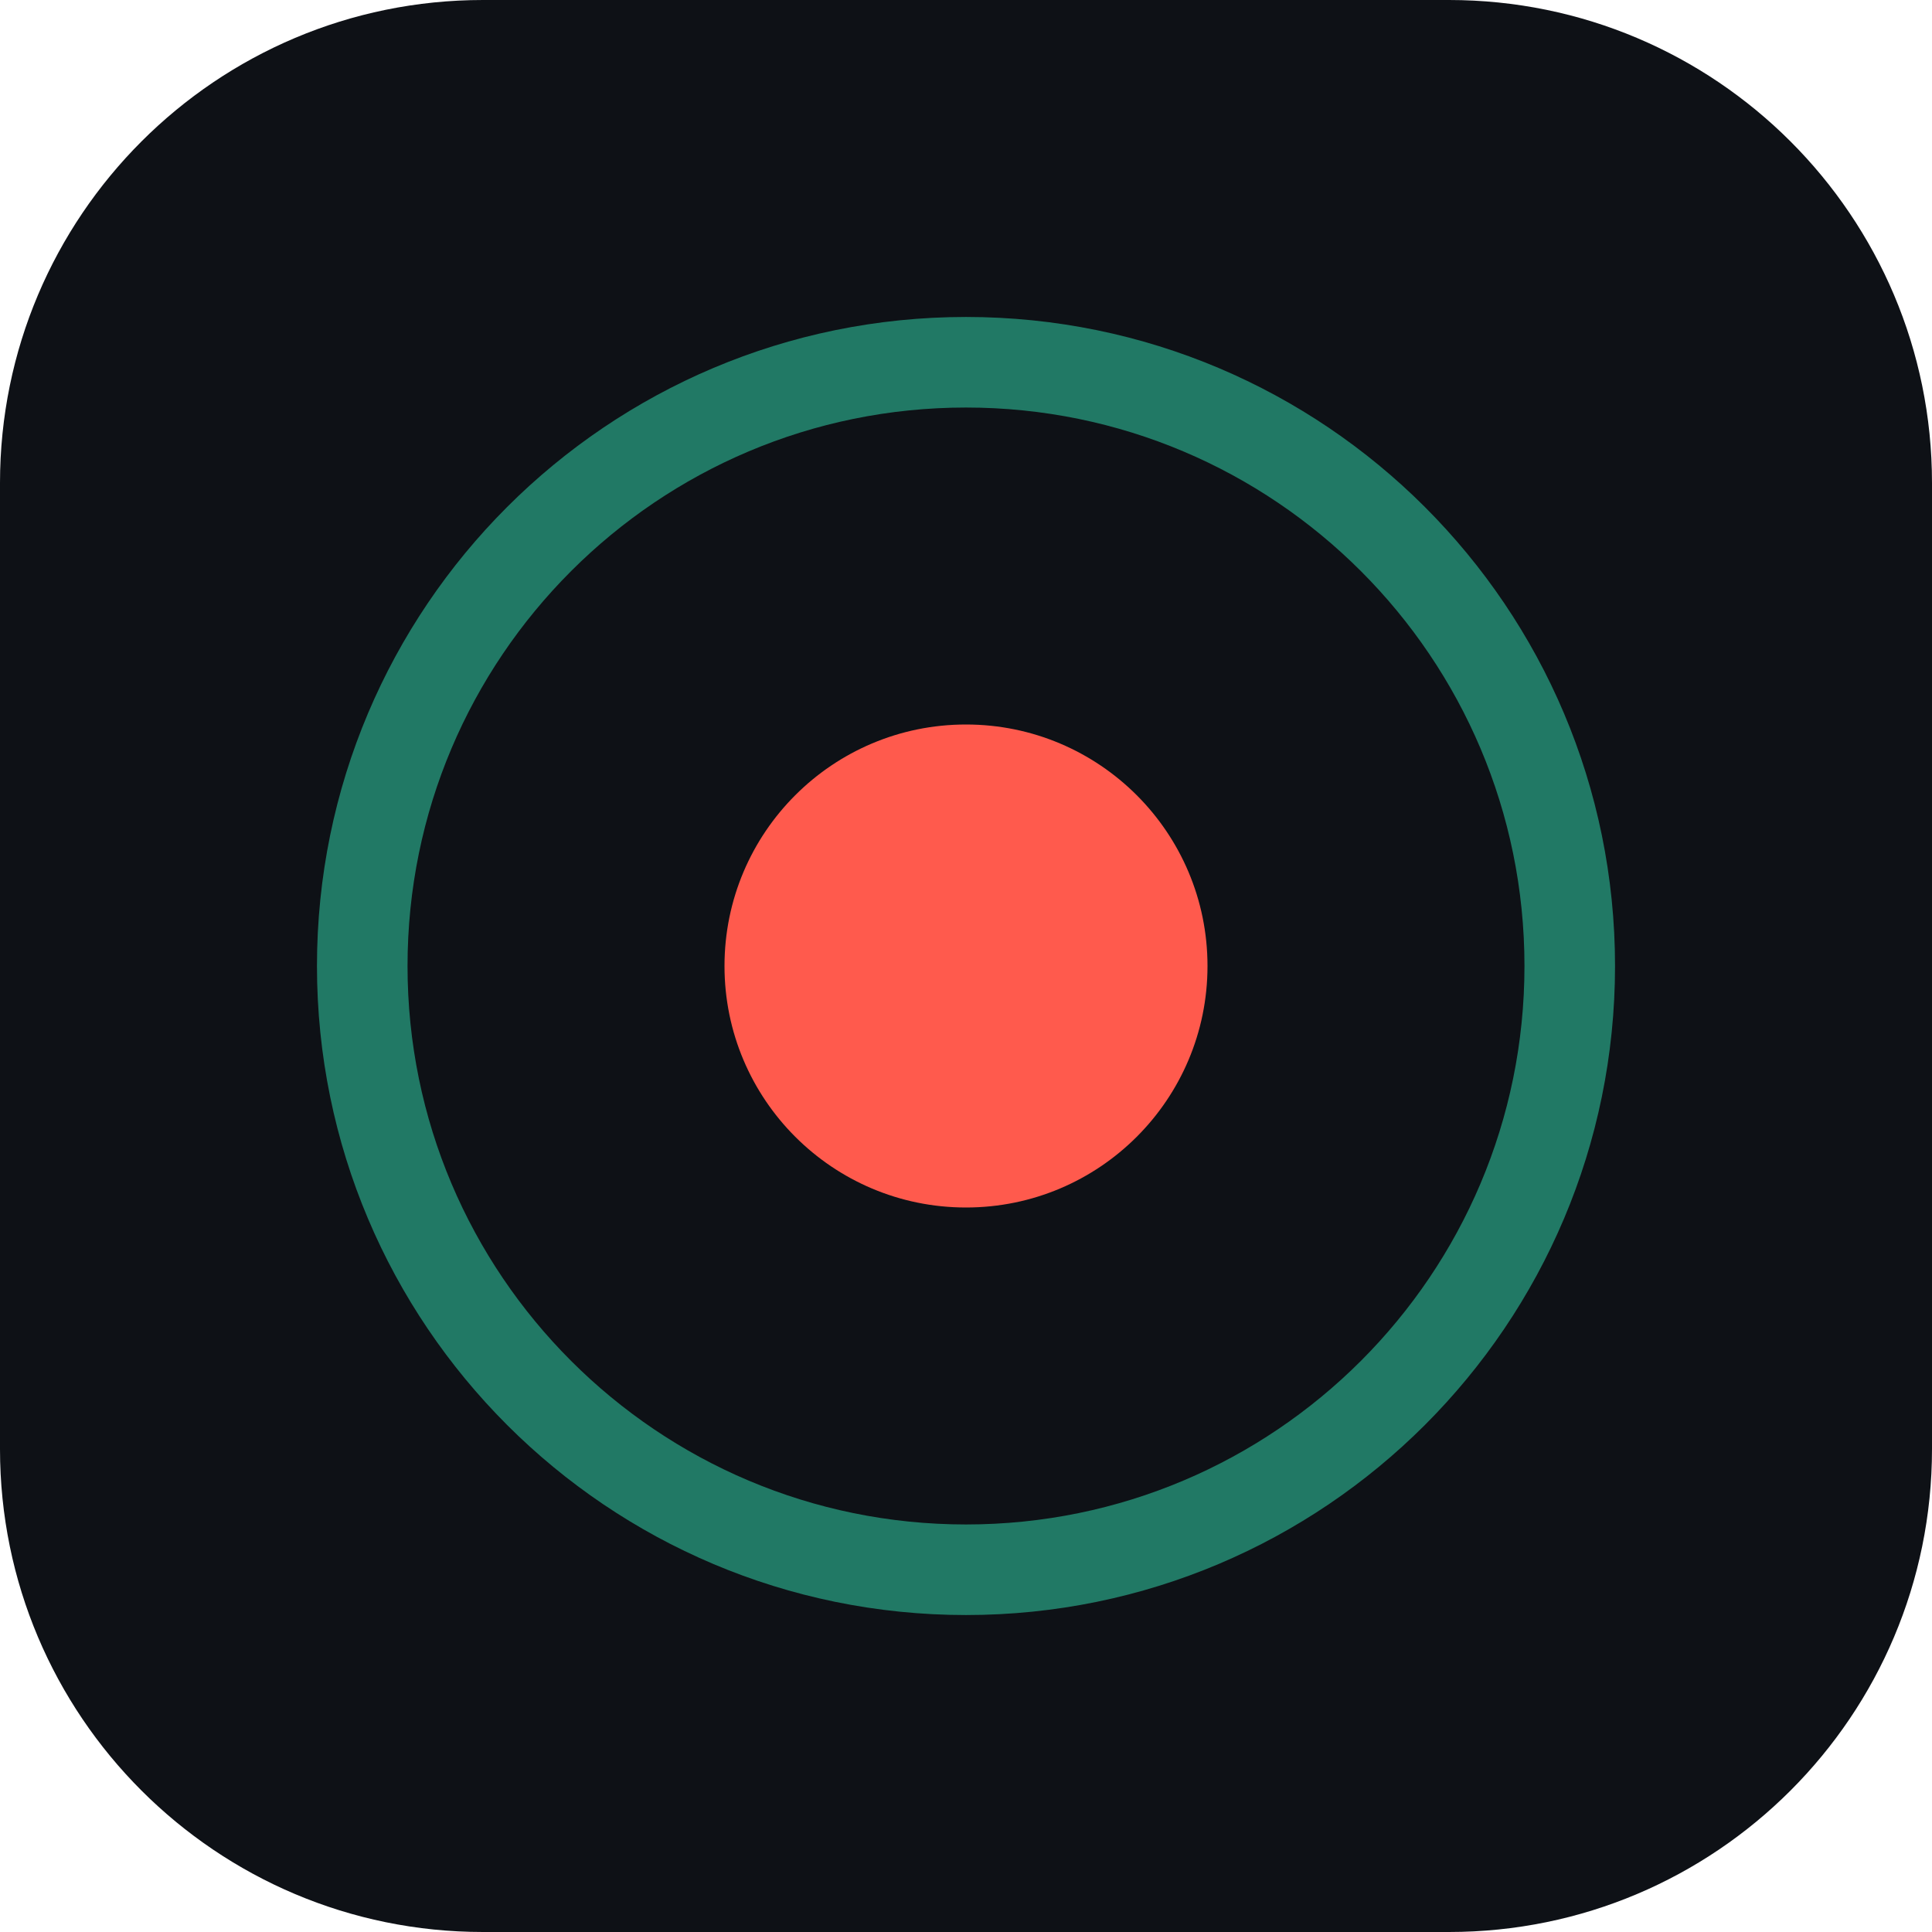
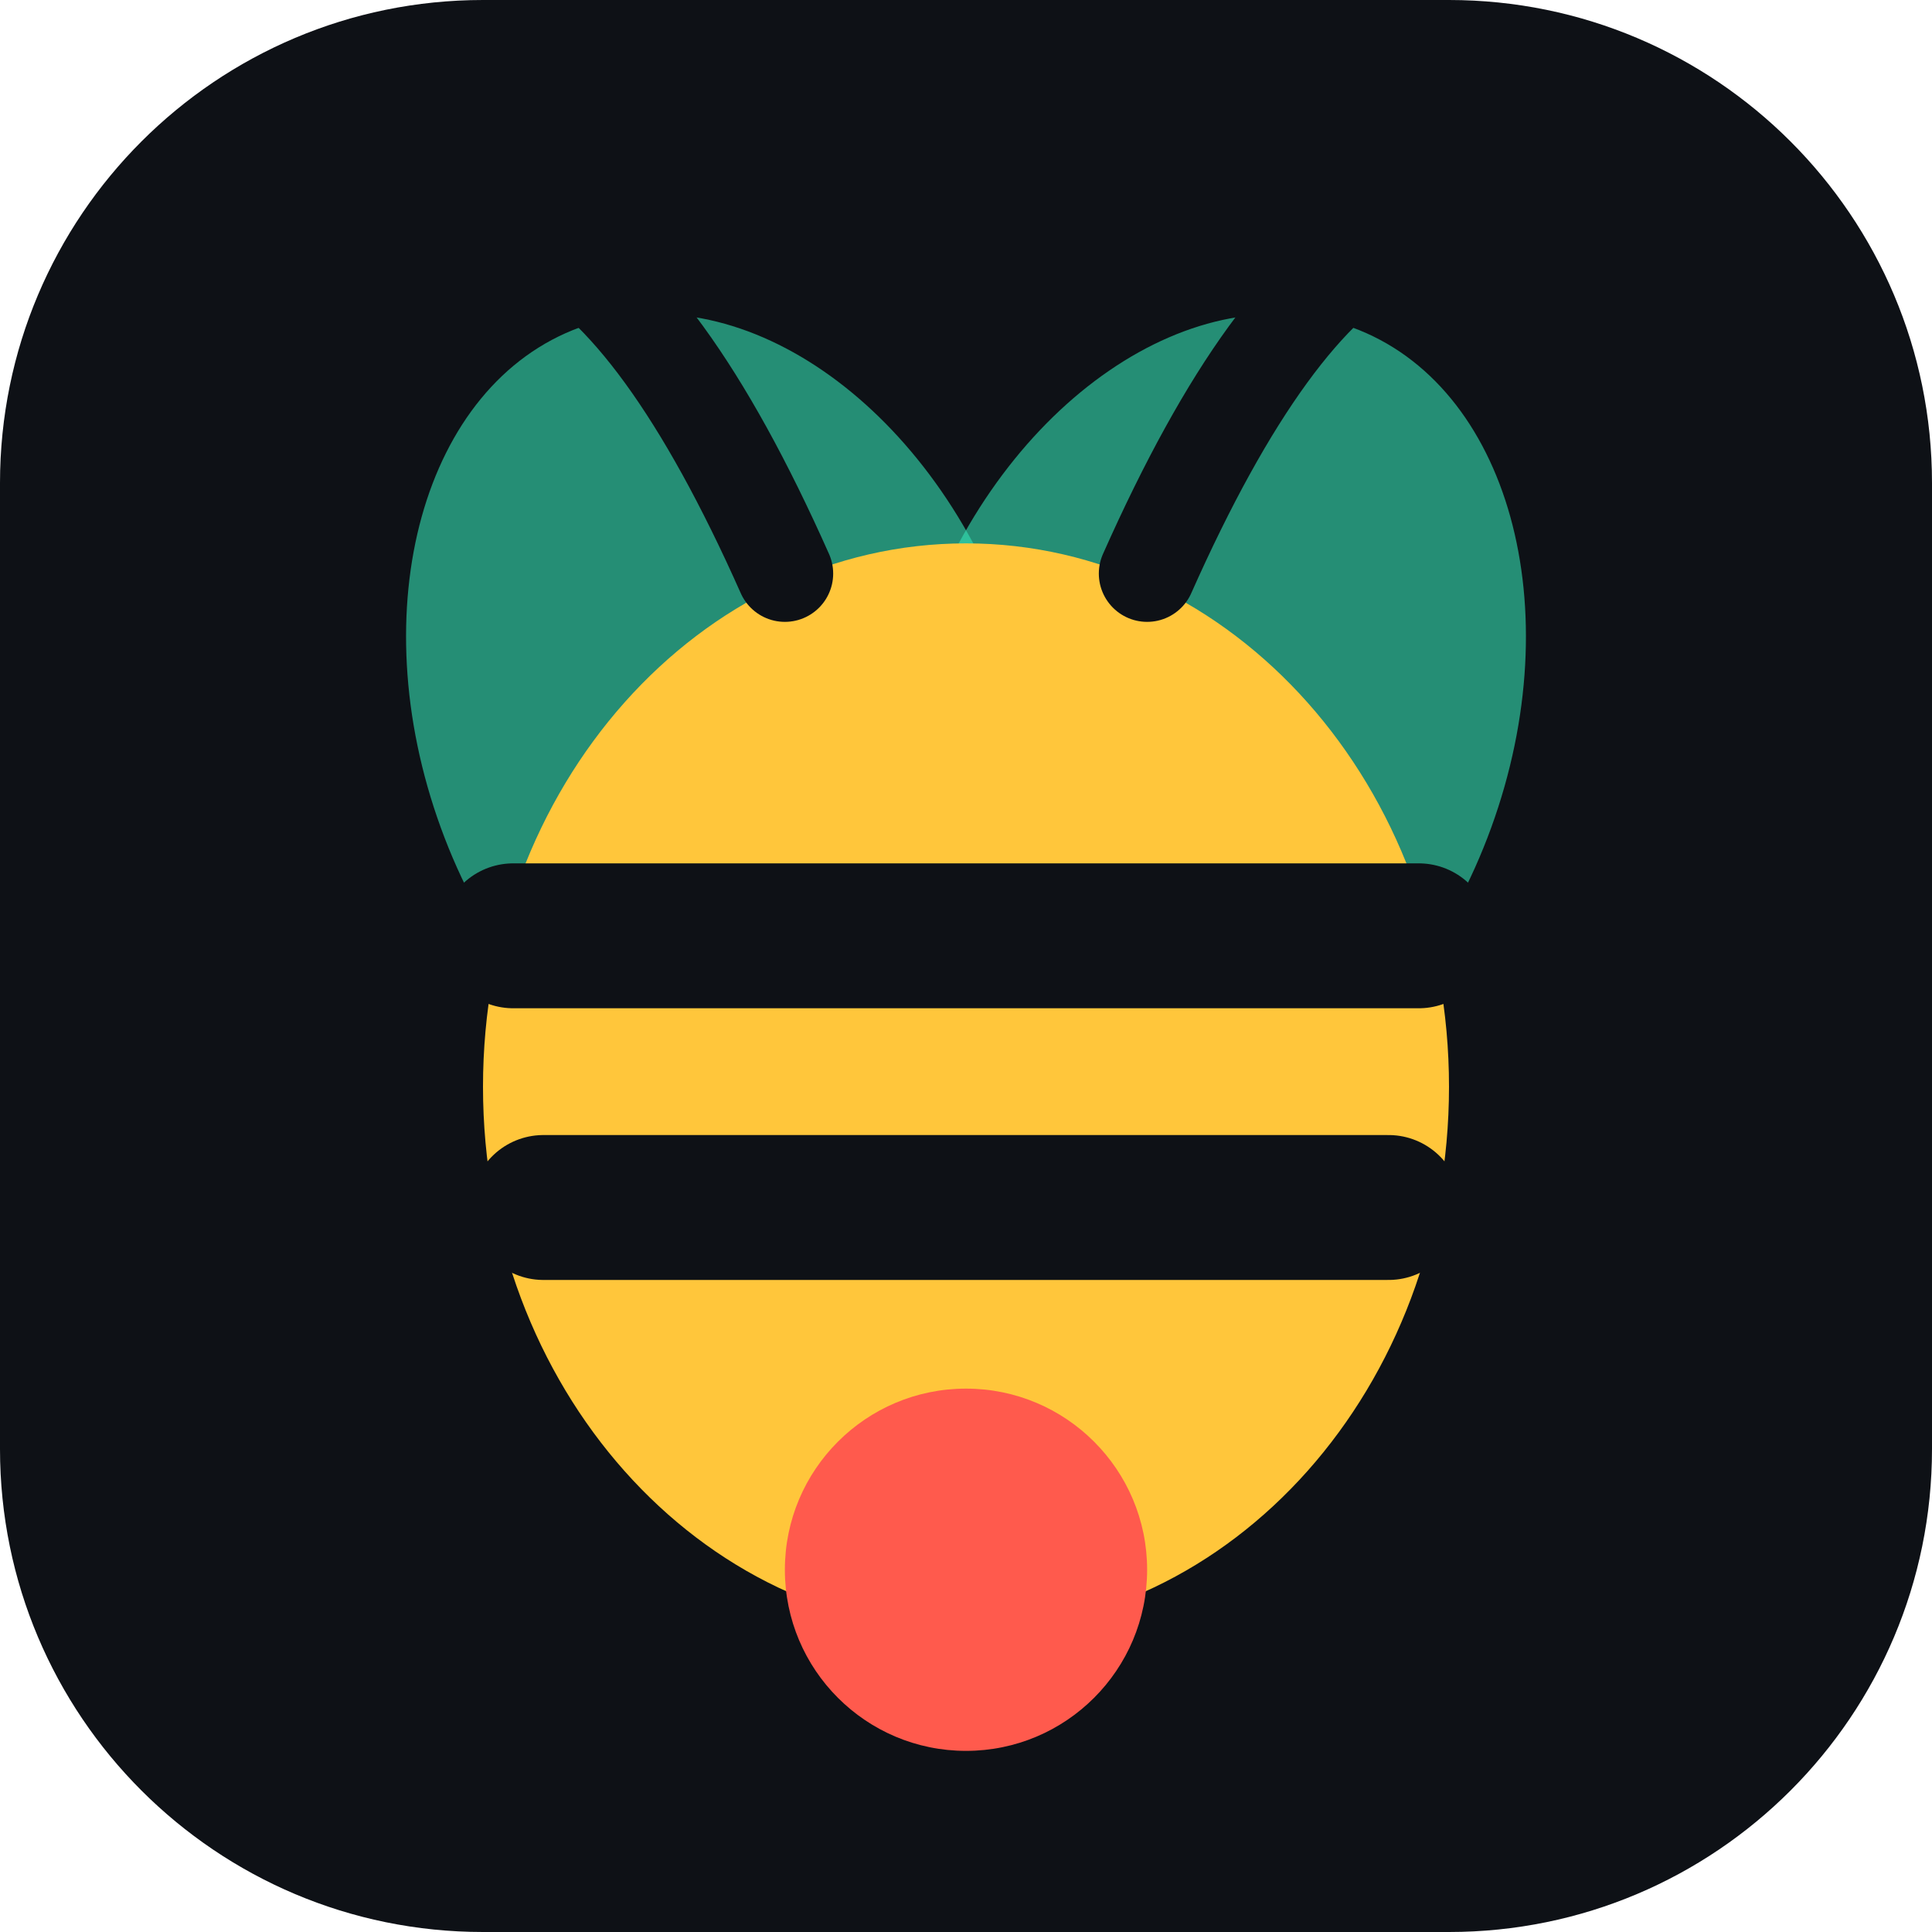
<svg xmlns="http://www.w3.org/2000/svg" viewBox="0 0 32 32">
  <rect width="32" height="32" rx="8" fill="#0E1116" />
-   <circle cx="16" cy="16" r="10" fill="none" stroke="#34E1B4" stroke-width="1.5" opacity="0.5" />
-   <circle cx="16" cy="16" r="4" fill="#FF5A4D" />
+   <ellipse cx="12" cy="12" rx="5" ry="7" fill="#34E1B4" opacity="0.6" transform="rotate(-20 12 12)" />
+   <ellipse cx="20" cy="12" rx="5" ry="7" fill="#34E1B4" opacity="0.6" transform="rotate(20 20 12)" />
+   <ellipse cx="16" cy="18" rx="8" ry="9" fill="#FFC63B" />
+   <path d="M8.5 15.5h15M9 20h14" stroke="#0E1116" stroke-width="2.4" stroke-linecap="round" />
+   <path d="M13 9.5 Q11 5 9 4M19 9.5 Q21 5 23 4" stroke="#0E1116" stroke-width="1.6" fill="none" stroke-linecap="round" />
+   <circle cx="16" cy="26" r="3" fill="#FF5A4D" />
</svg>
